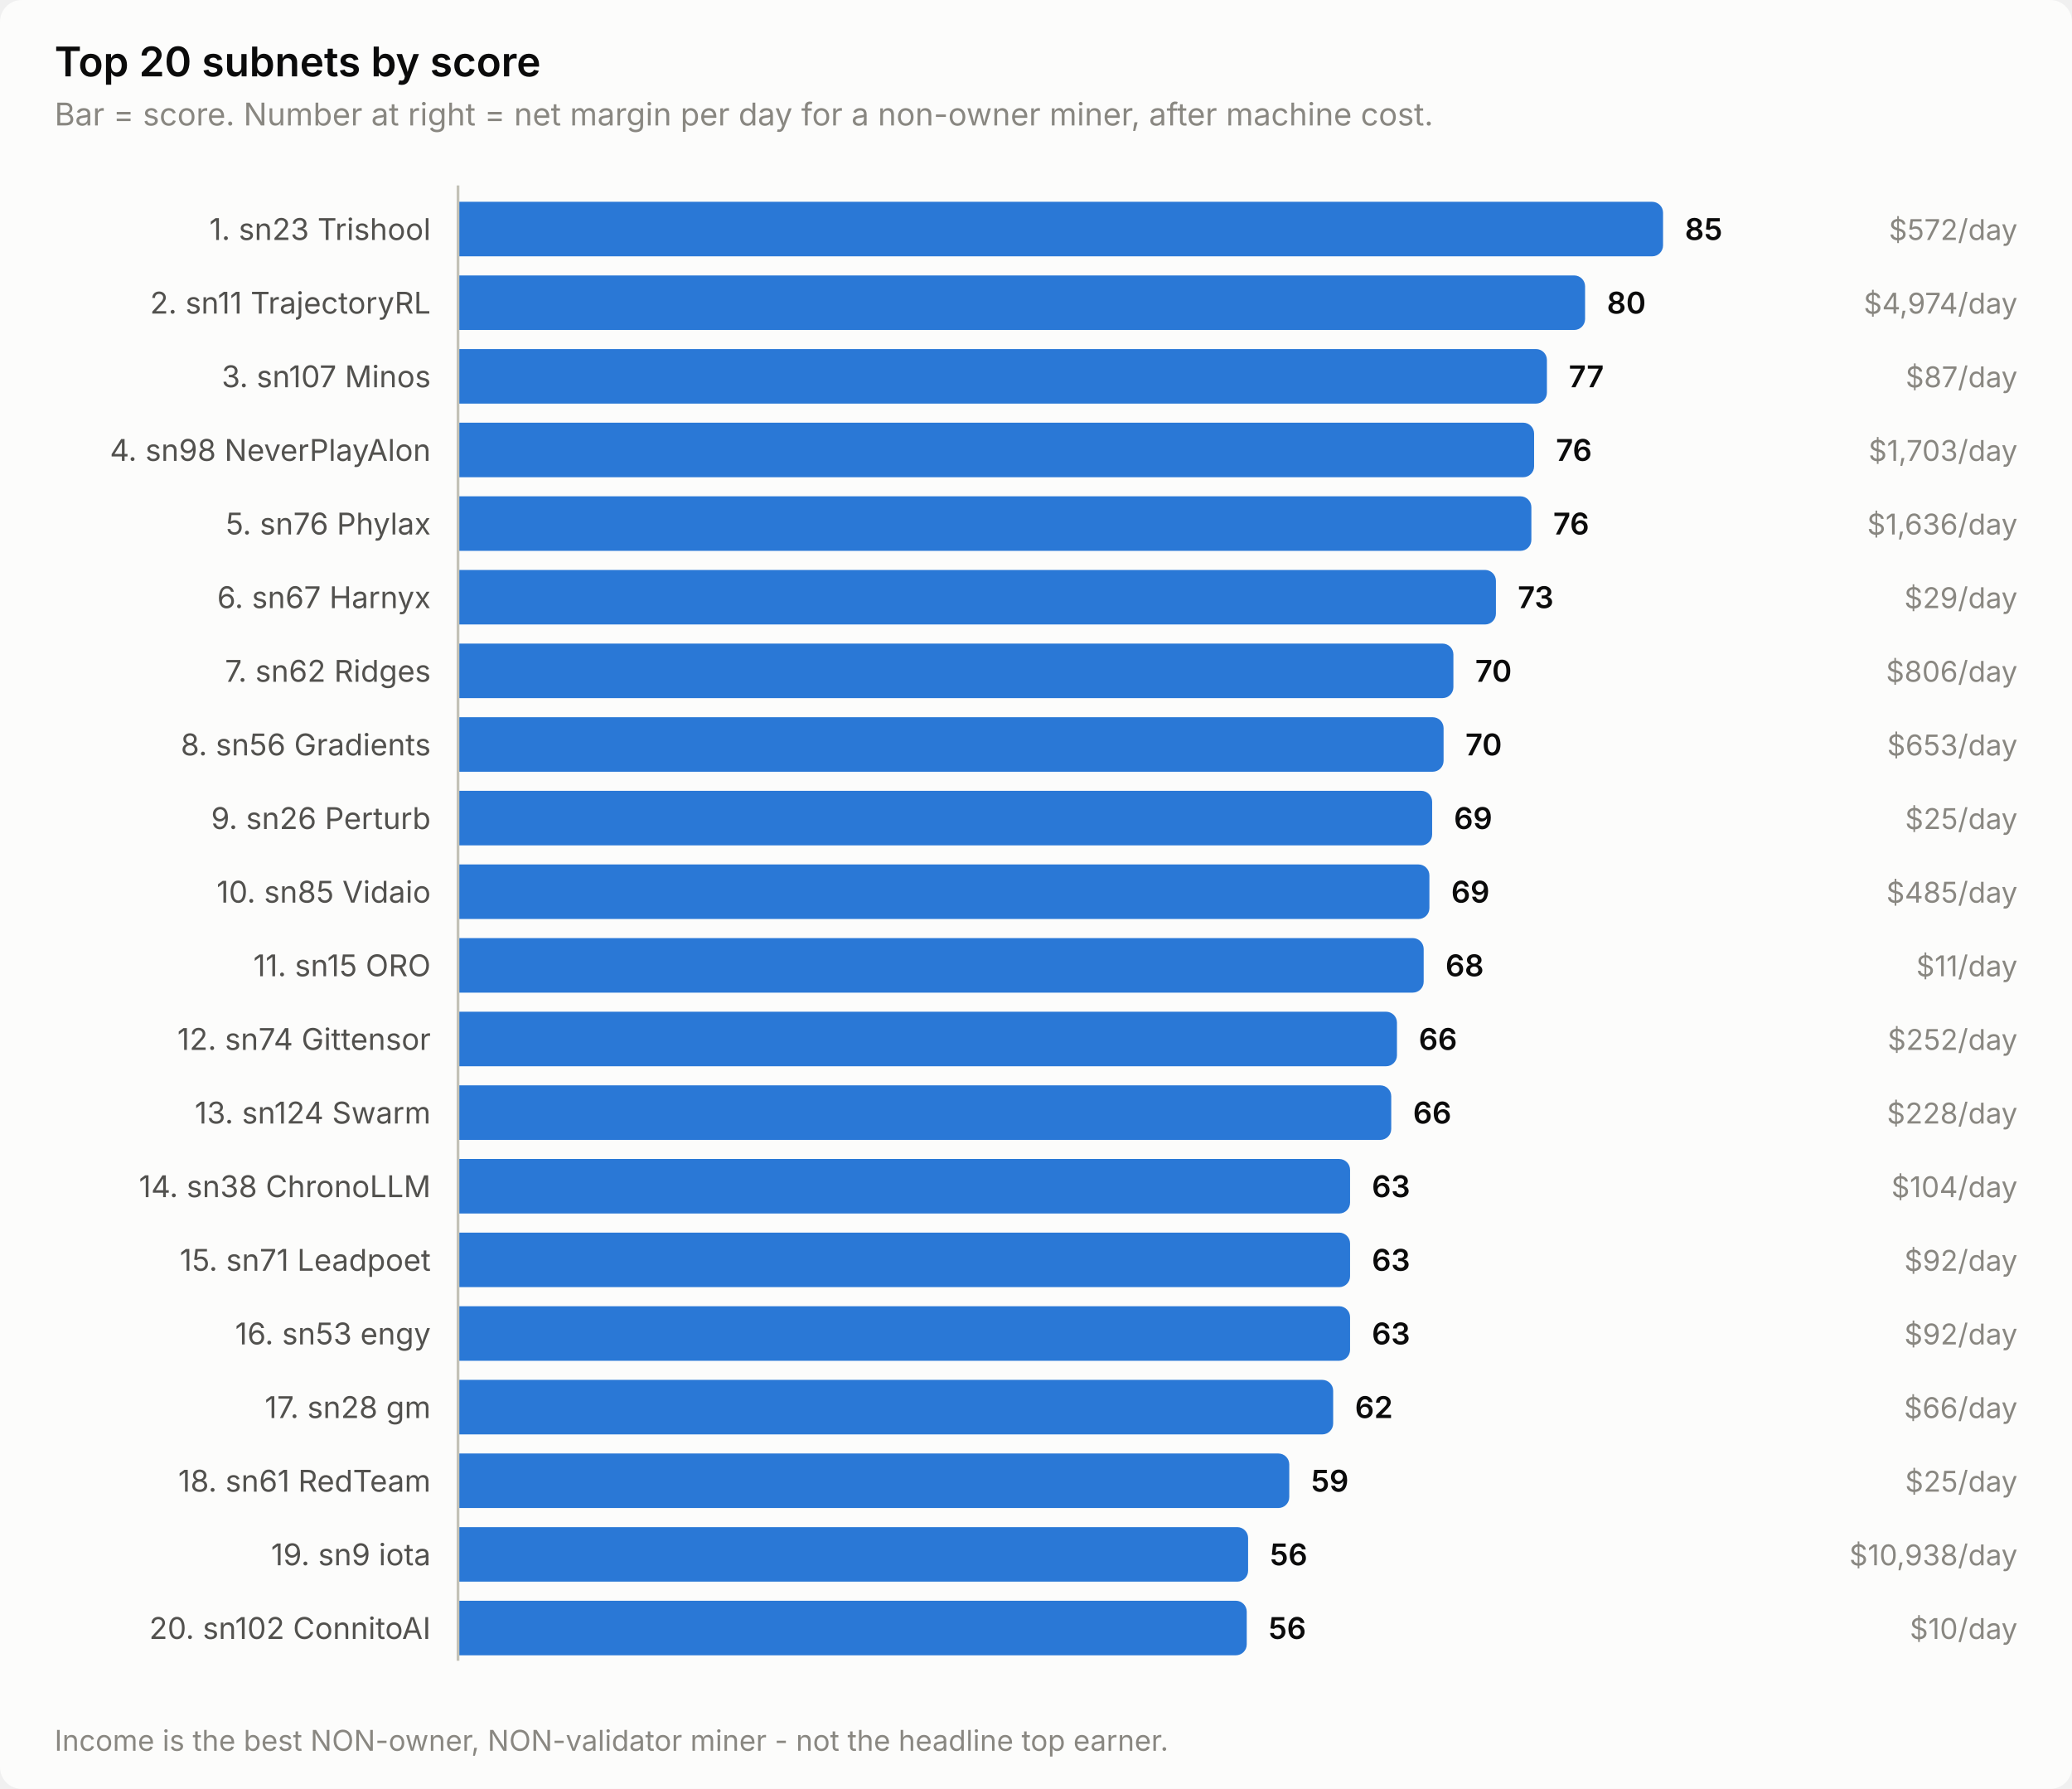
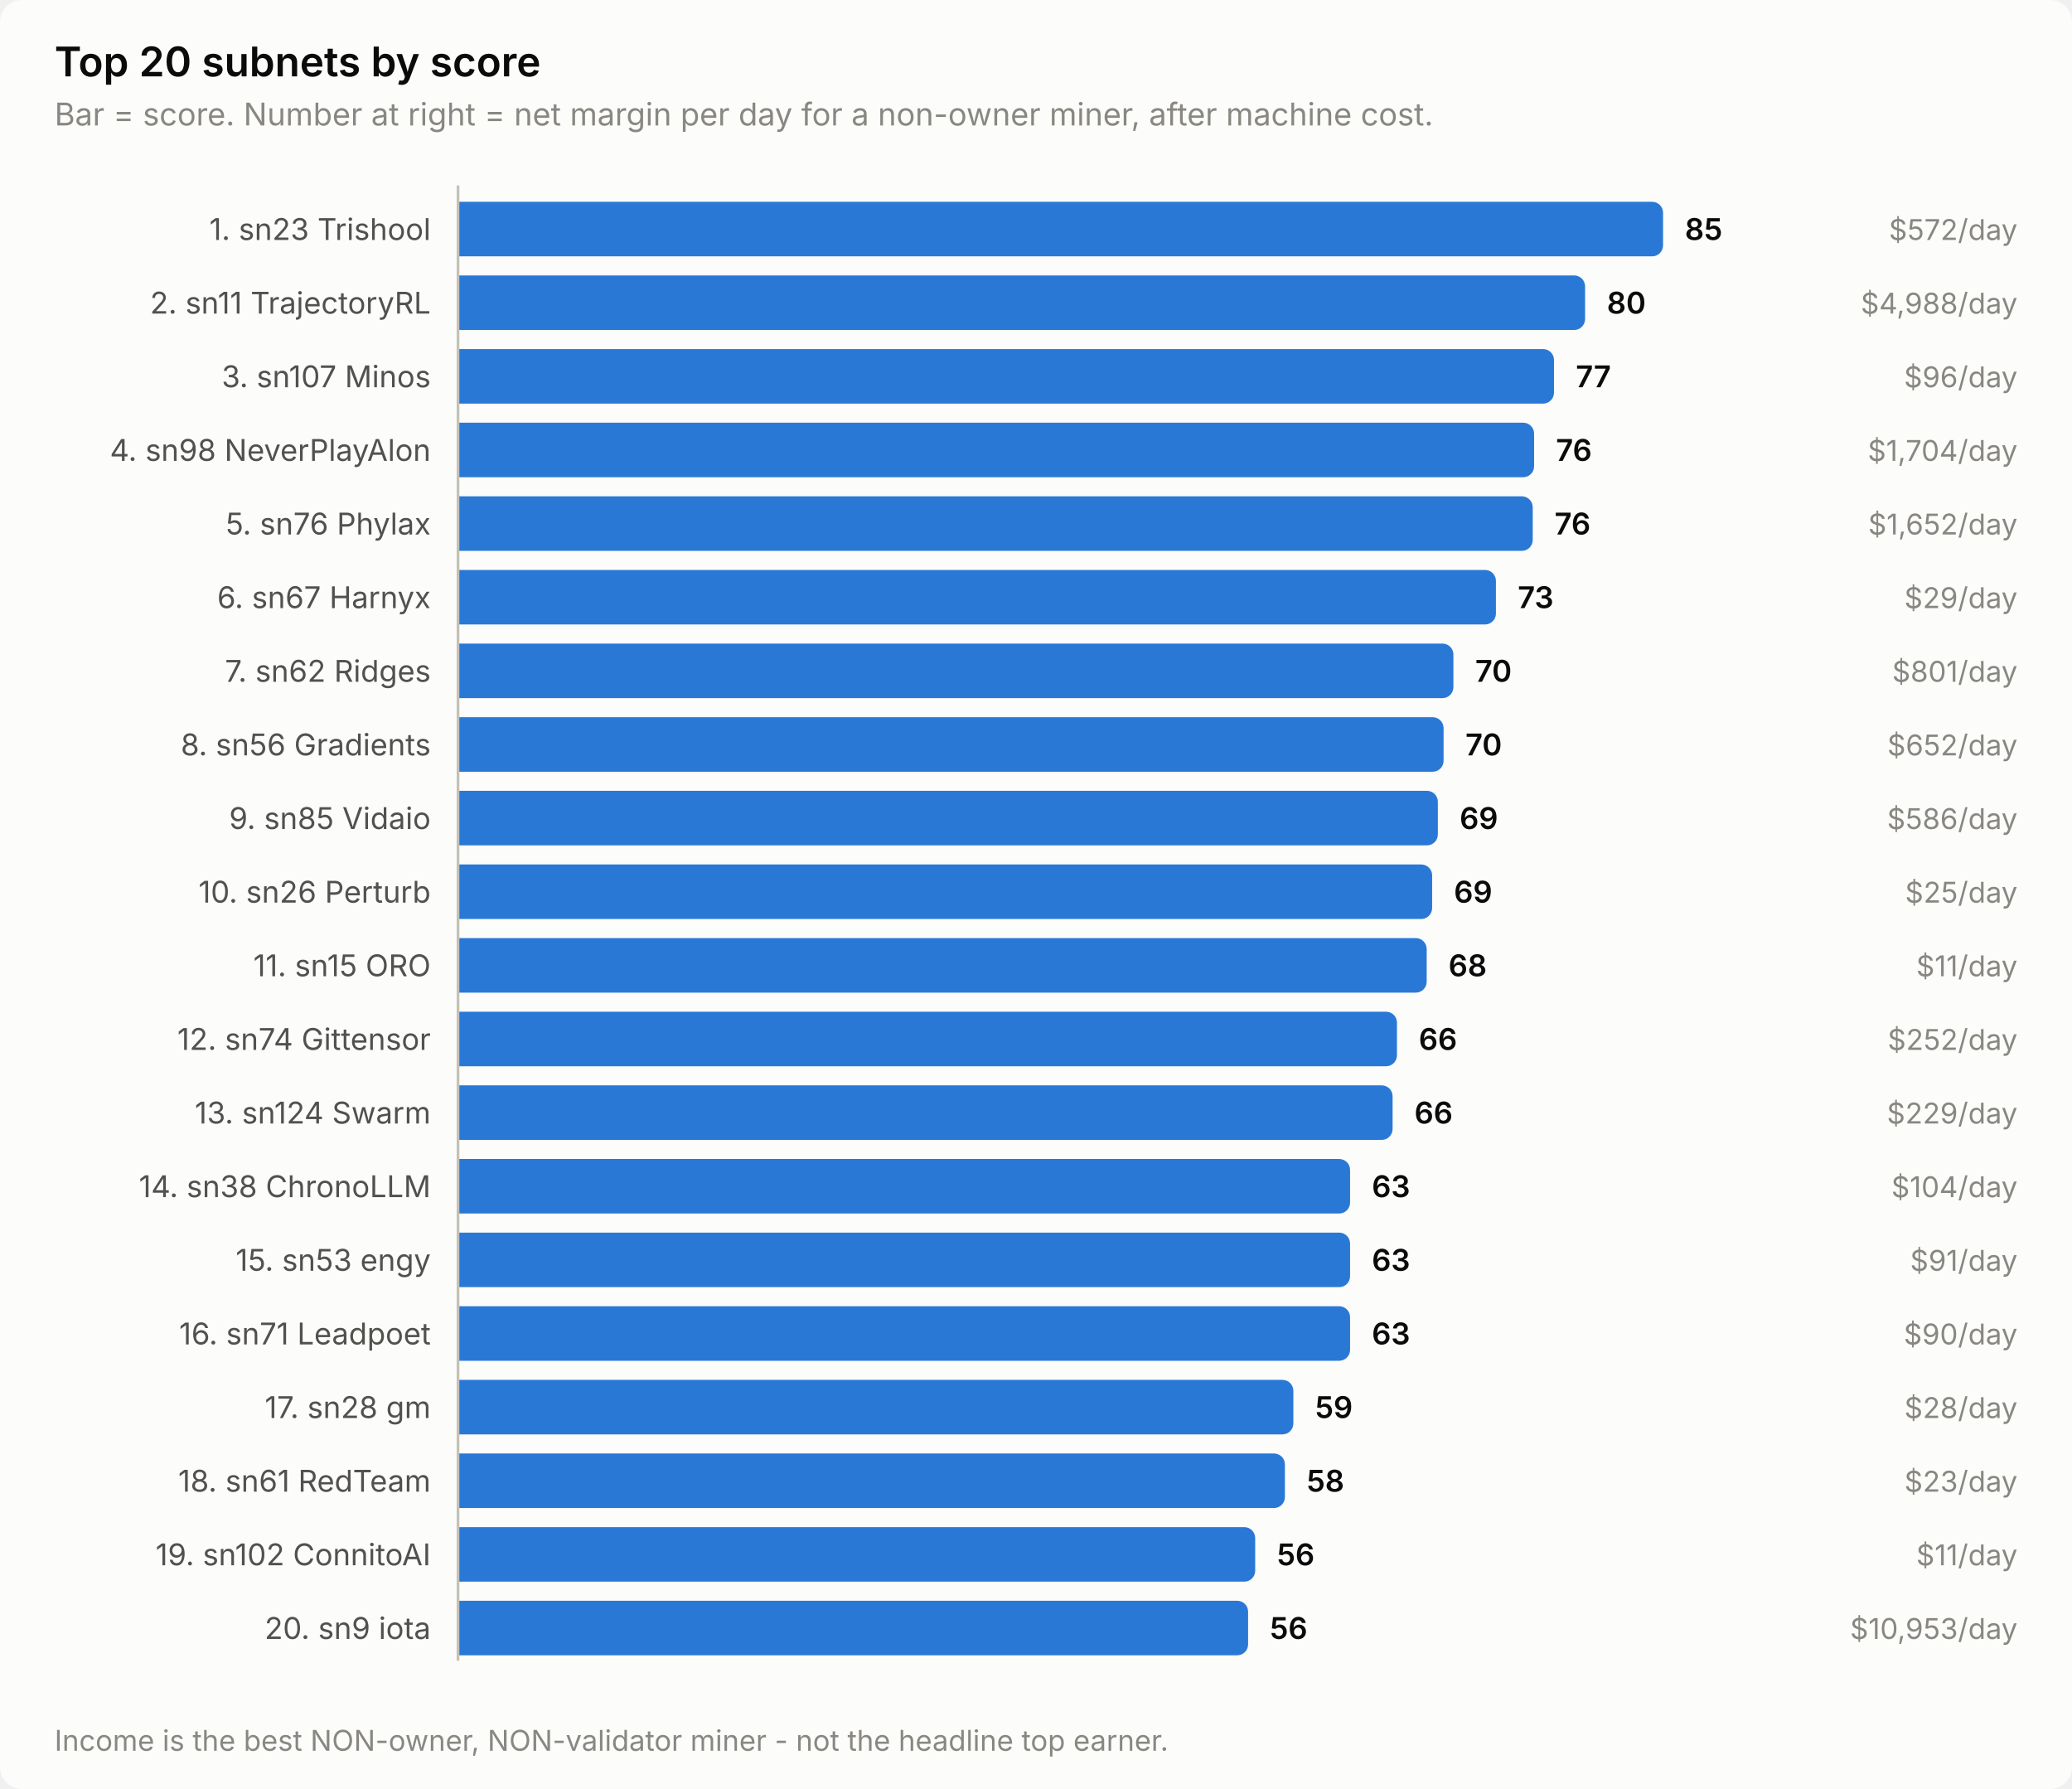
<svg xmlns="http://www.w3.org/2000/svg" width="760" height="656" viewBox="0 0 760 656" role="img" aria-label="Top 20 subnets by score">
  <style>
    text { font-family: system-ui, -apple-system, 'Segoe UI', sans-serif; }
    .t-title { font-size: 15px; font-weight: 600; }
    .t-sub { font-size: 11.5px; }
    .t-lab { font-size: 11px; }
    .t-val { font-size: 11px; font-weight: 600; font-variant-numeric: tabular-nums; }
    .t-tick { font-size: 10.5px; font-variant-numeric: tabular-nums; }

    .surface { fill: #fcfcfb; }
    .ink { fill: #0b0b0b; }
    .ink2 { fill: #52514e; }
    .muted { fill: #898781; }
    .grid { stroke: #e1e0d9; }
    .axis { stroke: #c3c2b7; }
    .accent { fill: #2a78d6; }
    .critical { fill: #d03b3b; }
    .deemph { fill: #d8d7d0; }

    @media (prefers-color-scheme: dark) {
      .surface { fill: #1a1a19; }
      .ink { fill: #ffffff; }
      .ink2 { fill: #c3c2b7; }
      .muted { fill: #898781; }
      .grid { stroke: #2c2c2a; }
      .axis { stroke: #383835; }
      .accent { fill: #3987e5; }
      .deemph { fill: #3a3a37; }
    }
</style>
  <rect class="surface" width="760" height="656" rx="8" />
  <text class="ink t-title" x="20" y="28">Top 20 subnets by score</text>
  <text class="muted t-sub" x="20" y="46">Bar = score. Number at right = net margin per day for a non-owner miner, after machine cost.</text>
  <text class="ink2 t-lab" x="158" y="88" text-anchor="end">1. sn23 Trishool</text>
  <path class="accent" d="M168.0,74.0 H606.0 a4.0,4.0 0 0 1 4.0,4.0 V90.0 a4.0,4.0 0 0 1 -4.0,4.0 H168.0 Z" />
  <text class="ink t-val" x="618.0" y="88">85</text>
  <text class="muted t-tick" x="740" y="88" text-anchor="end">$572/day</text>
  <text class="ink2 t-lab" x="158" y="115" text-anchor="end">2. sn11 TrajectoryRL</text>
  <path class="accent" d="M168.0,101.0 H577.4 a4.0,4.0 0 0 1 4.0,4.0 V117.0 a4.0,4.0 0 0 1 -4.0,4.0 H168.0 Z" />
  <text class="ink t-val" x="589.4" y="115">80</text>
-   <text class="muted t-tick" x="740" y="115" text-anchor="end">$4,974/day</text>
+   <text class="muted t-tick" x="740" y="115" text-anchor="end">$4,988/day</text>
  <text class="ink2 t-lab" x="158" y="142" text-anchor="end">3. sn107 Minos</text>
-   <path class="accent" d="M168.0,128.0 H563.4 a4.0,4.0 0 0 1 4.0,4.0 V144.0 a4.0,4.0 0 0 1 -4.0,4.0 H168.0 Z" />
-   <text class="ink t-val" x="575.4" y="142">77</text>
-   <text class="muted t-tick" x="740" y="142" text-anchor="end">$87/day</text>
+   <path class="accent" d="M168.0,128.0 H566.0 a4.0,4.0 0 0 1 4.0,4.0 V144.0 a4.0,4.0 0 0 1 -4.0,4.0 H168.0 Z" />
+   <text class="ink t-val" x="578.0" y="142">77</text>
+   <text class="muted t-tick" x="740" y="142" text-anchor="end">$96/day</text>
  <text class="ink2 t-lab" x="158" y="169" text-anchor="end">4. sn98 NeverPlayAlon</text>
  <path class="accent" d="M168.0,155.0 H558.7 a4.0,4.0 0 0 1 4.0,4.0 V171.0 a4.0,4.0 0 0 1 -4.0,4.0 H168.0 Z" />
  <text class="ink t-val" x="570.7" y="169">76</text>
-   <text class="muted t-tick" x="740" y="169" text-anchor="end">$1,703/day</text>
+   <text class="muted t-tick" x="740" y="169" text-anchor="end">$1,704/day</text>
  <text class="ink2 t-lab" x="158" y="196" text-anchor="end">5. sn76 Phylax</text>
-   <path class="accent" d="M168.0,182.0 H557.7 a4.0,4.0 0 0 1 4.0,4.0 V198.0 a4.0,4.0 0 0 1 -4.0,4.0 H168.0 Z" />
-   <text class="ink t-val" x="569.7" y="196">76</text>
-   <text class="muted t-tick" x="740" y="196" text-anchor="end">$1,636/day</text>
+   <path class="accent" d="M168.0,182.0 H558.2 a4.0,4.0 0 0 1 4.0,4.0 V198.0 a4.0,4.0 0 0 1 -4.0,4.0 H168.0 Z" />
+   <text class="ink t-val" x="570.2" y="196">76</text>
+   <text class="muted t-tick" x="740" y="196" text-anchor="end">$1,652/day</text>
  <text class="ink2 t-lab" x="158" y="223" text-anchor="end">6. sn67 Harnyx</text>
  <path class="accent" d="M168.0,209.0 H544.7 a4.0,4.0 0 0 1 4.0,4.0 V225.0 a4.0,4.0 0 0 1 -4.0,4.0 H168.0 Z" />
  <text class="ink t-val" x="556.7" y="223">73</text>
  <text class="muted t-tick" x="740" y="223" text-anchor="end">$29/day</text>
  <text class="ink2 t-lab" x="158" y="250" text-anchor="end">7. sn62 Ridges</text>
  <path class="accent" d="M168.0,236.0 H529.1 a4.0,4.0 0 0 1 4.0,4.0 V252.0 a4.0,4.0 0 0 1 -4.0,4.0 H168.0 Z" />
  <text class="ink t-val" x="541.1" y="250">70</text>
-   <text class="muted t-tick" x="740" y="250" text-anchor="end">$806/day</text>
+   <text class="muted t-tick" x="740" y="250" text-anchor="end">$801/day</text>
  <text class="ink2 t-lab" x="158" y="277" text-anchor="end">8. sn56 Gradients</text>
  <path class="accent" d="M168.0,263.0 H525.5 a4.0,4.0 0 0 1 4.0,4.0 V279.0 a4.0,4.0 0 0 1 -4.0,4.0 H168.0 Z" />
  <text class="ink t-val" x="537.5" y="277">70</text>
-   <text class="muted t-tick" x="740" y="277" text-anchor="end">$653/day</text>
-   <text class="ink2 t-lab" x="158" y="304" text-anchor="end">9. sn26 Perturb</text>
-   <path class="accent" d="M168.0,290.0 H521.3 a4.0,4.0 0 0 1 4.0,4.0 V306.0 a4.0,4.0 0 0 1 -4.0,4.0 H168.0 Z" />
-   <text class="ink t-val" x="533.3" y="304">69</text>
-   <text class="muted t-tick" x="740" y="304" text-anchor="end">$25/day</text>
-   <text class="ink2 t-lab" x="158" y="331" text-anchor="end">10. sn85 Vidaio</text>
-   <path class="accent" d="M168.0,317.0 H520.3 a4.0,4.0 0 0 1 4.0,4.0 V333.0 a4.0,4.0 0 0 1 -4.0,4.0 H168.0 Z" />
-   <text class="ink t-val" x="532.3" y="331">69</text>
-   <text class="muted t-tick" x="740" y="331" text-anchor="end">$485/day</text>
+   <text class="muted t-tick" x="740" y="277" text-anchor="end">$652/day</text>
+   <text class="ink2 t-lab" x="158" y="304" text-anchor="end">9. sn85 Vidaio</text>
+   <path class="accent" d="M168.0,290.0 H523.4 a4.0,4.0 0 0 1 4.0,4.0 V306.0 a4.0,4.0 0 0 1 -4.0,4.0 H168.0 Z" />
+   <text class="ink t-val" x="535.4" y="304">69</text>
+   <text class="muted t-tick" x="740" y="304" text-anchor="end">$586/day</text>
+   <text class="ink2 t-lab" x="158" y="331" text-anchor="end">10. sn26 Perturb</text>
+   <path class="accent" d="M168.0,317.0 H521.3 a4.0,4.0 0 0 1 4.0,4.0 V333.0 a4.0,4.0 0 0 1 -4.0,4.0 H168.0 Z" />
+   <text class="ink t-val" x="533.3" y="331">69</text>
+   <text class="muted t-tick" x="740" y="331" text-anchor="end">$25/day</text>
  <text class="ink2 t-lab" x="158" y="358" text-anchor="end">11. sn15 ORO</text>
-   <path class="accent" d="M168.0,344.0 H518.2 a4.0,4.0 0 0 1 4.0,4.0 V360.0 a4.0,4.0 0 0 1 -4.0,4.0 H168.0 Z" />
-   <text class="ink t-val" x="530.2" y="358">68</text>
+   <path class="accent" d="M168.0,344.0 H519.3 a4.0,4.0 0 0 1 4.0,4.0 V360.0 a4.0,4.0 0 0 1 -4.0,4.0 H168.0 Z" />
+   <text class="ink t-val" x="531.3" y="358">68</text>
  <text class="muted t-tick" x="740" y="358" text-anchor="end">$11/day</text>
  <text class="ink2 t-lab" x="158" y="385" text-anchor="end">12. sn74 Gittensor</text>
  <path class="accent" d="M168.0,371.0 H508.4 a4.0,4.0 0 0 1 4.0,4.0 V387.0 a4.0,4.0 0 0 1 -4.0,4.0 H168.0 Z" />
  <text class="ink t-val" x="520.4" y="385">66</text>
  <text class="muted t-tick" x="740" y="385" text-anchor="end">$252/day</text>
  <text class="ink2 t-lab" x="158" y="412" text-anchor="end">13. sn124 Swarm</text>
-   <path class="accent" d="M168.0,398.0 H506.3 a4.0,4.0 0 0 1 4.0,4.0 V414.0 a4.0,4.0 0 0 1 -4.0,4.0 H168.0 Z" />
-   <text class="ink t-val" x="518.3" y="412">66</text>
-   <text class="muted t-tick" x="740" y="412" text-anchor="end">$228/day</text>
+   <path class="accent" d="M168.0,398.0 H506.8 a4.0,4.0 0 0 1 4.0,4.0 V414.0 a4.0,4.0 0 0 1 -4.0,4.0 H168.0 Z" />
+   <text class="ink t-val" x="518.8" y="412">66</text>
+   <text class="muted t-tick" x="740" y="412" text-anchor="end">$229/day</text>
  <text class="ink2 t-lab" x="158" y="439" text-anchor="end">14. sn38 ChronoLLM</text>
  <path class="accent" d="M168.0,425.0 H491.2 a4.0,4.0 0 0 1 4.0,4.0 V441.0 a4.0,4.0 0 0 1 -4.0,4.0 H168.0 Z" />
  <text class="ink t-val" x="503.2" y="439">63</text>
  <text class="muted t-tick" x="740" y="439" text-anchor="end">$104/day</text>
-   <text class="ink2 t-lab" x="158" y="466" text-anchor="end">15. sn71 Leadpoet</text>
+   <text class="ink2 t-lab" x="158" y="466" text-anchor="end">15. sn53 engy</text>
  <path class="accent" d="M168.0,452.0 H491.2 a4.0,4.0 0 0 1 4.0,4.0 V468.0 a4.0,4.0 0 0 1 -4.0,4.0 H168.0 Z" />
  <text class="ink t-val" x="503.2" y="466">63</text>
-   <text class="muted t-tick" x="740" y="466" text-anchor="end">$92/day</text>
-   <text class="ink2 t-lab" x="158" y="493" text-anchor="end">16. sn53 engy</text>
+   <text class="muted t-tick" x="740" y="466" text-anchor="end">$91/day</text>
+   <text class="ink2 t-lab" x="158" y="493" text-anchor="end">16. sn71 Leadpoet</text>
  <path class="accent" d="M168.0,479.0 H491.2 a4.0,4.0 0 0 1 4.0,4.0 V495.0 a4.0,4.0 0 0 1 -4.0,4.0 H168.0 Z" />
  <text class="ink t-val" x="503.2" y="493">63</text>
-   <text class="muted t-tick" x="740" y="493" text-anchor="end">$92/day</text>
+   <text class="muted t-tick" x="740" y="493" text-anchor="end">$90/day</text>
  <text class="ink2 t-lab" x="158" y="520" text-anchor="end">17. sn28 gm</text>
-   <path class="accent" d="M168.0,506.0 H485.0 a4.0,4.0 0 0 1 4.0,4.0 V522.0 a4.0,4.0 0 0 1 -4.0,4.0 H168.0 Z" />
-   <text class="ink t-val" x="497.0" y="520">62</text>
-   <text class="muted t-tick" x="740" y="520" text-anchor="end">$66/day</text>
+   <path class="accent" d="M168.0,506.0 H470.4 a4.0,4.0 0 0 1 4.0,4.0 V522.0 a4.0,4.0 0 0 1 -4.0,4.0 H168.0 Z" />
+   <text class="ink t-val" x="482.4" y="520">59</text>
+   <text class="muted t-tick" x="740" y="520" text-anchor="end">$28/day</text>
  <text class="ink2 t-lab" x="158" y="547" text-anchor="end">18. sn61 RedTeam</text>
-   <path class="accent" d="M168.0,533.0 H468.9 a4.0,4.0 0 0 1 4.0,4.0 V549.0 a4.0,4.0 0 0 1 -4.0,4.0 H168.0 Z" />
-   <text class="ink t-val" x="480.9" y="547">59</text>
-   <text class="muted t-tick" x="740" y="547" text-anchor="end">$25/day</text>
-   <text class="ink2 t-lab" x="158" y="574" text-anchor="end">19. sn9 iota</text>
-   <path class="accent" d="M168.0,560.0 H453.8 a4.0,4.0 0 0 1 4.0,4.0 V576.0 a4.0,4.0 0 0 1 -4.0,4.0 H168.0 Z" />
-   <text class="ink t-val" x="465.8" y="574">56</text>
-   <text class="muted t-tick" x="740" y="574" text-anchor="end">$10,938/day</text>
-   <text class="ink2 t-lab" x="158" y="601" text-anchor="end">20. sn102 ConnitoAI</text>
-   <path class="accent" d="M168.0,587.0 H453.3 a4.0,4.0 0 0 1 4.0,4.0 V603.0 a4.0,4.0 0 0 1 -4.0,4.0 H168.0 Z" />
-   <text class="ink t-val" x="465.3" y="601">56</text>
-   <text class="muted t-tick" x="740" y="601" text-anchor="end">$10/day</text>
+   <path class="accent" d="M168.0,533.0 H467.3 a4.0,4.0 0 0 1 4.0,4.0 V549.0 a4.0,4.0 0 0 1 -4.0,4.0 H168.0 Z" />
+   <text class="ink t-val" x="479.3" y="547">58</text>
+   <text class="muted t-tick" x="740" y="547" text-anchor="end">$23/day</text>
+   <text class="ink2 t-lab" x="158" y="574" text-anchor="end">19. sn102 ConnitoAI</text>
+   <path class="accent" d="M168.0,560.0 H456.4 a4.0,4.0 0 0 1 4.0,4.0 V576.0 a4.0,4.0 0 0 1 -4.0,4.0 H168.0 Z" />
+   <text class="ink t-val" x="468.4" y="574">56</text>
+   <text class="muted t-tick" x="740" y="574" text-anchor="end">$11/day</text>
+   <text class="ink2 t-lab" x="158" y="601" text-anchor="end">20. sn9 iota</text>
+   <path class="accent" d="M168.0,587.0 H453.8 a4.0,4.0 0 0 1 4.0,4.0 V603.0 a4.0,4.0 0 0 1 -4.0,4.0 H168.0 Z" />
+   <text class="ink t-val" x="465.8" y="601">56</text>
+   <text class="muted t-tick" x="740" y="601" text-anchor="end">$10,953/day</text>
  <line class="axis" x1="168" y1="68" x2="168" y2="609" stroke-width="1" />
  <text class="muted t-tick" x="20" y="642">Income is the best NON-owner, NON-validator miner - not the headline top earner.</text>
</svg>
